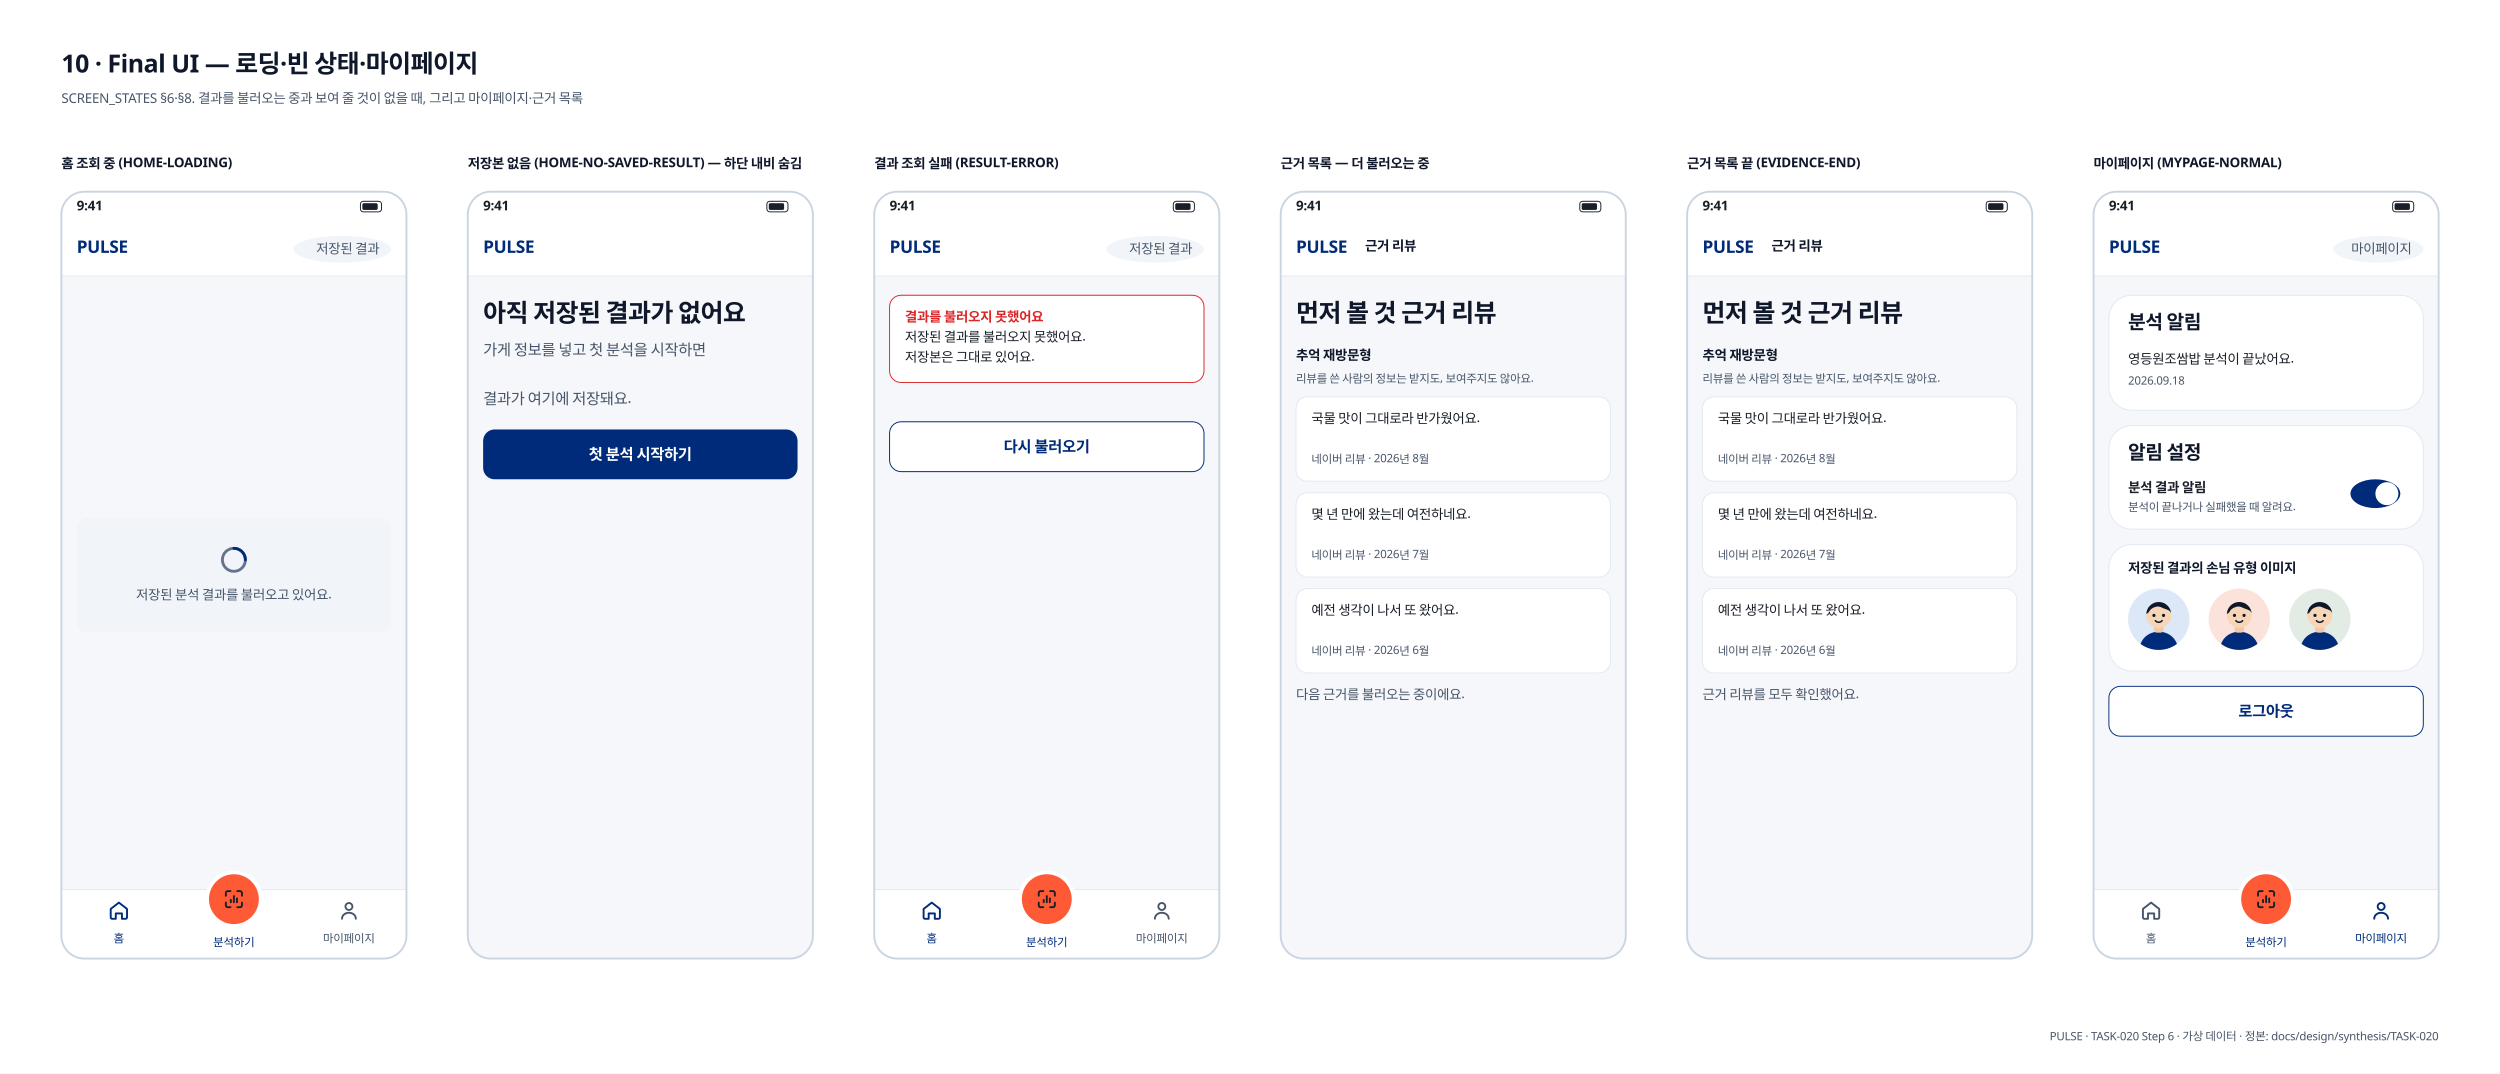
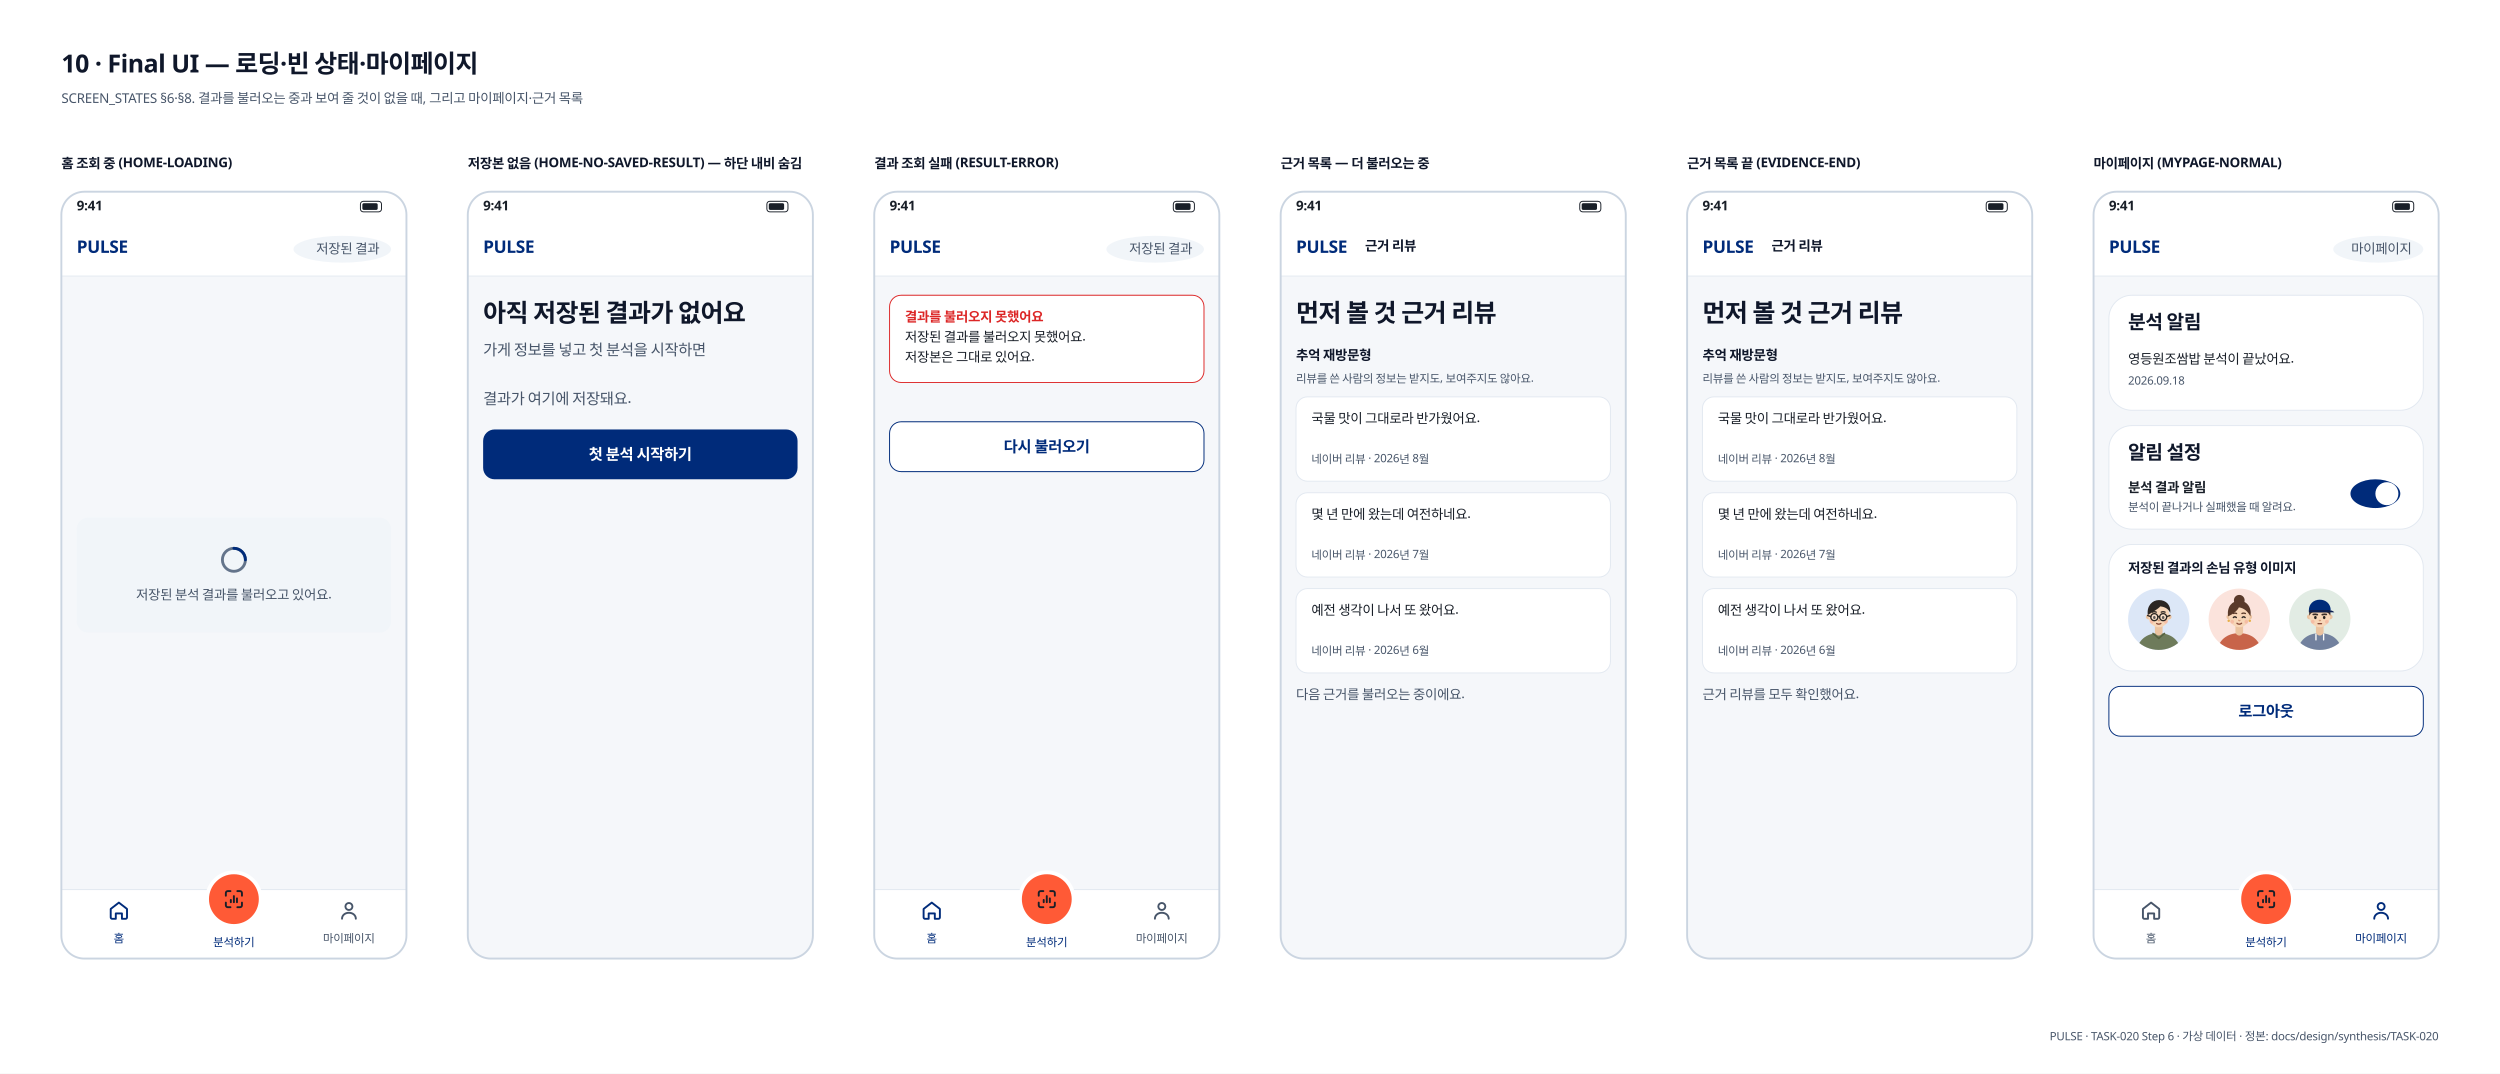
<svg xmlns="http://www.w3.org/2000/svg" width="2608" height="1120" viewBox="0 0 2608 1120">
  <rect x="0" y="0" width="2608" height="1120" rx="0" fill="#FFFFFF" />
  <text x="64" y="75.6" font-family="Pretendard" font-size="26" font-weight="600" letter-spacing="-0.52" fill="#0F172A" text-anchor="start">10 · Final UI — 로딩·빈 상태·마이페이지</text>
  <text x="64" y="107.4" font-family="Pretendard" font-size="14" font-weight="400" letter-spacing="-0.28" fill="#475569" text-anchor="start">SCREEN_STATES §6·§8. 결과를 불러오는 중과 보여 줄 것이 없을 때, 그리고 마이페이지·근거 목록</text>
  <g transform="translate(64 200)">
    <g id="Screen/Home-Loading">
      <text x="0" y="-24.6" font-family="Pretendard" font-size="14" font-weight="700" letter-spacing="-0.28" fill="#0F172A" text-anchor="start">홈 조회 중 (HOME-LOADING)</text>
      <clipPath id="clip-Home-Loading">
        <rect x="0" y="0" width="360" height="800" rx="24" fill="none" />
      </clipPath>
      <g clip-path="url(#clip-Home-Loading)">
        <rect x="0" y="0" width="360" height="800" rx="0" fill="#F5F7FA" />
        <rect x="0" y="0" width="360" height="32" rx="0" fill="#F5F7FA" />
        <g id="Header">
          <rect x="0" y="0" width="360" height="88" rx="0" fill="#FFFFFF" />
          <line x1="0" y1="88" x2="360" y2="88" stroke="#E2E8F0" stroke-width="1" />
          <text x="16" y="63.8" font-family="Pretendard" font-size="18" font-weight="700" letter-spacing="-0.36" fill="#002B7A" text-anchor="start">PULSE</text>
          <rect x="242.16" y="46" width="101.84" height="28" rx="9999" fill="#F1F5F9" />
          <text x="332" y="64.4" font-family="Pretendard" font-size="14" font-weight="400" letter-spacing="-0.28" fill="#475569" text-anchor="end">저장된 결과</text>
        </g>
        <g id="LoadingBlock">
          <rect x="16" y="340" width="328" height="120" rx="12" fill="#F1F5F9" />
          <circle cx="180" cy="384" r="12" fill="none" stroke="#64748B" stroke-width="3" />
          <path d="M 180 372 A 12 12 0 0 1 192 384" fill="none" stroke="#002B7A" stroke-width="3" stroke-linecap="round" />
          <text x="180" y="425.4" font-family="Pretendard" font-size="14" font-weight="400" letter-spacing="-0.28" fill="#475569" text-anchor="middle">저장된 분석 결과를 불러오고 있어요.</text>
        </g>
        <g id="BottomNavigation/home">
          <rect x="0" y="728" width="360" height="72" rx="0" fill="#FFFFFF" />
          <line x1="0" y1="728" x2="360" y2="728" stroke="#E2E8F0" stroke-width="1" />
          <text x="60" y="783.2" font-family="Pretendard" font-size="12" font-weight="400" letter-spacing="-0.24" fill="#002B7A" text-anchor="middle">홈</text>
          <g transform="translate(48 738)">
            <path d="M3.5 10.2 12 3.6l8.5 6.6V19a1.5 1.5 0 0 1-1.5 1.5h-3.8v-5.6H8.8v5.6H5A1.5 1.5 0 0 1 3.5 19v-8.8Z" fill="none" stroke="#002B7A" stroke-width="2" stroke-linecap="round" stroke-linejoin="round" />
          </g>
          <circle cx="180" cy="738" r="28" fill="#FF5A36" stroke="#FFFFFF" stroke-width="4" />
          <g transform="translate(168 726)">
            <path d="M3.6 8.4V5.6a2 2 0 0 1 2-2h2.8M15.6 3.6h2.8a2 2 0 0 1 2 2v2.8M20.4 15.6v2.8a2 2 0 0 1-2 2h-2.8M8.4 20.4H5.6a2 2 0 0 1-2-2v-2.8" fill="none" stroke="#191F28" stroke-width="2" stroke-linecap="round" stroke-linejoin="round" />
            <path d="M8.8 15.2v-2.4M12 15.2V8.8M15.2 15.2v-4" fill="none" stroke="#191F28" stroke-width="2" stroke-linecap="round" stroke-linejoin="round" />
          </g>
          <text x="180" y="787.2" font-family="Pretendard" font-size="12" font-weight="400" letter-spacing="-0.24" fill="#002B7A" text-anchor="middle">분석하기</text>
          <g transform="translate(288 738)">
            <path d="M12 11.3a3.65 3.65 0 1 0 0-7.3 3.65 3.65 0 0 0 0 7.3Z" fill="none" stroke="#475569" stroke-width="2" stroke-linecap="round" stroke-linejoin="round" />
            <path d="M4.8 20.4c0-3.6 3.2-6.2 7.2-6.2s7.2 2.6 7.2 6.2" fill="none" stroke="#475569" stroke-width="2" stroke-linecap="round" stroke-linejoin="round" />
          </g>
          <text x="300" y="783.2" font-family="Pretendard" font-size="12" font-weight="400" letter-spacing="-0.24" fill="#475569" text-anchor="middle">마이페이지</text>
        </g>
        <text x="16" y="19.4" font-family="Pretendard" font-size="14" font-weight="600" letter-spacing="-0.28" fill="#191F28" text-anchor="start">9:41</text>
        <rect x="312" y="10" width="22" height="11" rx="3" fill="none" stroke="#191F28" stroke-width="1" />
        <rect x="314" y="12" width="16" height="7" rx="1.5" fill="#191F28" />
      </g>
      <rect x="0" y="0" width="360" height="800" rx="24" fill="none" stroke="#CBD5E1" stroke-width="2" />
    </g>
  </g>
  <g transform="translate(488 200)">
    <g id="Screen/Home-NoSaved">
      <text x="0" y="-24.6" font-family="Pretendard" font-size="14" font-weight="700" letter-spacing="-0.28" fill="#0F172A" text-anchor="start">저장본 없음 (HOME-NO-SAVED-RESULT) — 하단 내비 숨김</text>
      <clipPath id="clip-Home-NoSaved">
        <rect x="0" y="0" width="360" height="800" rx="24" fill="none" />
      </clipPath>
      <g clip-path="url(#clip-Home-NoSaved)">
        <rect x="0" y="0" width="360" height="800" rx="0" fill="#F5F7FA" />
        <rect x="0" y="0" width="360" height="32" rx="0" fill="#F5F7FA" />
        <g id="Header 2">
          <rect x="0" y="0" width="360" height="88" rx="0" fill="#FFFFFF" />
          <line x1="0" y1="88" x2="360" y2="88" stroke="#E2E8F0" stroke-width="1" />
          <text x="16" y="63.8" font-family="Pretendard" font-size="18" font-weight="700" letter-spacing="-0.36" fill="#002B7A" text-anchor="start">PULSE</text>
        </g>
        <g id="PageTitle">
          <text x="16" y="135.6" font-family="Pretendard" font-size="26" font-weight="600" letter-spacing="-0.52" fill="#0F172A" text-anchor="start">아직 저장된 결과가 없어요</text>
          <text x="16" y="170.6" font-family="Pretendard" font-size="16" font-weight="400" letter-spacing="-0.32" fill="#475569" text-anchor="start">가게 정보를 넣고 첫 분석을 시작하면</text>
        </g>
        <text x="16" y="221.6" font-family="Pretendard" font-size="16" font-weight="400" letter-spacing="-0.32" fill="#475569" text-anchor="start">결과가 여기에 저장돼요.</text>
        <g id="Button/Primary/첫 분석 시작하기">
          <rect x="16" y="248" width="328" height="52" rx="12" fill="#002B7A" />
          <text x="180" y="279.6" font-family="Pretendard" font-size="16" font-weight="600" letter-spacing="-0.32" fill="#FFFFFF" text-anchor="middle">첫 분석 시작하기</text>
        </g>
        <text x="16" y="19.4" font-family="Pretendard" font-size="14" font-weight="600" letter-spacing="-0.28" fill="#191F28" text-anchor="start">9:41</text>
        <rect x="312" y="10" width="22" height="11" rx="3" fill="none" stroke="#191F28" stroke-width="1" />
        <rect x="314" y="12" width="16" height="7" rx="1.5" fill="#191F28" />
      </g>
      <rect x="0" y="0" width="360" height="800" rx="24" fill="none" stroke="#CBD5E1" stroke-width="2" />
    </g>
  </g>
  <g transform="translate(912 200)">
    <g id="Screen/Result-Error">
      <text x="0" y="-24.6" font-family="Pretendard" font-size="14" font-weight="700" letter-spacing="-0.28" fill="#0F172A" text-anchor="start">결과 조회 실패 (RESULT-ERROR)</text>
      <clipPath id="clip-Result-Error">
        <rect x="0" y="0" width="360" height="800" rx="24" fill="none" />
      </clipPath>
      <g clip-path="url(#clip-Result-Error)">
        <rect x="0" y="0" width="360" height="800" rx="0" fill="#F5F7FA" />
        <rect x="0" y="0" width="360" height="32" rx="0" fill="#F5F7FA" />
        <g id="Header 3">
          <rect x="0" y="0" width="360" height="88" rx="0" fill="#FFFFFF" />
          <line x1="0" y1="88" x2="360" y2="88" stroke="#E2E8F0" stroke-width="1" />
          <text x="16" y="63.8" font-family="Pretendard" font-size="18" font-weight="700" letter-spacing="-0.36" fill="#002B7A" text-anchor="start">PULSE</text>
          <rect x="242.16" y="46" width="101.84" height="28" rx="9999" fill="#F1F5F9" />
          <text x="332" y="64.4" font-family="Pretendard" font-size="14" font-weight="400" letter-spacing="-0.28" fill="#475569" text-anchor="end">저장된 결과</text>
        </g>
        <g id="Notice/error">
          <rect x="16" y="108" width="328" height="91" rx="12" fill="#FFFFFF" stroke="#DC2626" stroke-width="1" />
          <text x="32" y="135.4" font-family="Pretendard" font-size="14" font-weight="600" letter-spacing="-0.28" fill="#DC2626" text-anchor="start">결과를 불러오지 못했어요</text>
          <text x="32" y="156.4" font-family="Pretendard" font-size="14" font-weight="400" letter-spacing="-0.28" fill="#191F28" text-anchor="start">저장된 결과를 불러오지 못했어요.</text>
          <text x="32" y="177.4" font-family="Pretendard" font-size="14" font-weight="400" letter-spacing="-0.28" fill="#191F28" text-anchor="start">저장본은 그대로 있어요.</text>
        </g>
        <g id="Button/Outline/다시 불러오기">
          <rect x="16" y="240" width="328" height="52" rx="12" fill="#FFFFFF" stroke="#002B7A" stroke-width="1" />
          <text x="180" y="271.6" font-family="Pretendard" font-size="16" font-weight="600" letter-spacing="-0.32" fill="#002B7A" text-anchor="middle">다시 불러오기</text>
        </g>
        <g id="BottomNavigation/home 2">
          <rect x="0" y="728" width="360" height="72" rx="0" fill="#FFFFFF" />
          <line x1="0" y1="728" x2="360" y2="728" stroke="#E2E8F0" stroke-width="1" />
          <text x="60" y="783.2" font-family="Pretendard" font-size="12" font-weight="400" letter-spacing="-0.24" fill="#002B7A" text-anchor="middle">홈</text>
          <g transform="translate(48 738)">
            <path d="M3.5 10.2 12 3.6l8.5 6.6V19a1.5 1.5 0 0 1-1.5 1.5h-3.8v-5.6H8.8v5.6H5A1.5 1.5 0 0 1 3.5 19v-8.8Z" fill="none" stroke="#002B7A" stroke-width="2" stroke-linecap="round" stroke-linejoin="round" />
          </g>
          <circle cx="180" cy="738" r="28" fill="#FF5A36" stroke="#FFFFFF" stroke-width="4" />
          <g transform="translate(168 726)">
            <path d="M3.6 8.4V5.6a2 2 0 0 1 2-2h2.8M15.6 3.6h2.8a2 2 0 0 1 2 2v2.8M20.4 15.6v2.8a2 2 0 0 1-2 2h-2.8M8.4 20.4H5.6a2 2 0 0 1-2-2v-2.8" fill="none" stroke="#191F28" stroke-width="2" stroke-linecap="round" stroke-linejoin="round" />
            <path d="M8.8 15.2v-2.4M12 15.2V8.8M15.2 15.2v-4" fill="none" stroke="#191F28" stroke-width="2" stroke-linecap="round" stroke-linejoin="round" />
          </g>
          <text x="180" y="787.2" font-family="Pretendard" font-size="12" font-weight="400" letter-spacing="-0.24" fill="#002B7A" text-anchor="middle">분석하기</text>
          <g transform="translate(288 738)">
            <path d="M12 11.3a3.65 3.65 0 1 0 0-7.3 3.65 3.65 0 0 0 0 7.3Z" fill="none" stroke="#475569" stroke-width="2" stroke-linecap="round" stroke-linejoin="round" />
            <path d="M4.8 20.4c0-3.6 3.2-6.2 7.2-6.2s7.2 2.6 7.2 6.2" fill="none" stroke="#475569" stroke-width="2" stroke-linecap="round" stroke-linejoin="round" />
          </g>
          <text x="300" y="783.2" font-family="Pretendard" font-size="12" font-weight="400" letter-spacing="-0.24" fill="#475569" text-anchor="middle">마이페이지</text>
        </g>
        <text x="16" y="19.4" font-family="Pretendard" font-size="14" font-weight="600" letter-spacing="-0.28" fill="#191F28" text-anchor="start">9:41</text>
        <rect x="312" y="10" width="22" height="11" rx="3" fill="none" stroke="#191F28" stroke-width="1" />
        <rect x="314" y="12" width="16" height="7" rx="1.5" fill="#191F28" />
      </g>
      <rect x="0" y="0" width="360" height="800" rx="24" fill="none" stroke="#CBD5E1" stroke-width="2" />
    </g>
  </g>
  <g transform="translate(1336 200)">
    <g id="Screen/Evidence-LoadingMore">
      <text x="0" y="-24.6" font-family="Pretendard" font-size="14" font-weight="700" letter-spacing="-0.28" fill="#0F172A" text-anchor="start">근거 목록 — 더 불러오는 중</text>
      <clipPath id="clip-Evidence-LoadingMore">
        <rect x="0" y="0" width="360" height="800" rx="24" fill="none" />
      </clipPath>
      <g clip-path="url(#clip-Evidence-LoadingMore)">
        <rect x="0" y="0" width="360" height="800" rx="0" fill="#F5F7FA" />
        <rect x="0" y="0" width="360" height="32" rx="0" fill="#F5F7FA" />
        <g id="Header 4">
          <rect x="0" y="0" width="360" height="88" rx="0" fill="#FFFFFF" />
          <line x1="0" y1="88" x2="360" y2="88" stroke="#E2E8F0" stroke-width="1" />
          <text x="16" y="63.8" font-family="Pretendard" font-size="18" font-weight="700" letter-spacing="-0.36" fill="#002B7A" text-anchor="start">PULSE</text>
          <text x="88" y="61.4" font-family="Pretendard" font-size="14" font-weight="600" letter-spacing="-0.28" fill="#0F172A" text-anchor="start">근거 리뷰</text>
        </g>
        <g id="PageTitle 2">
          <text x="16" y="135.6" font-family="Pretendard" font-size="26" font-weight="600" letter-spacing="-0.52" fill="#0F172A" text-anchor="start">먼저 볼 것 근거 리뷰</text>
        </g>
        <text x="16" y="175.4" font-family="Pretendard" font-size="14" font-weight="600" letter-spacing="-0.28" fill="#0F172A" text-anchor="start">추억 재방문형</text>
        <text x="16" y="199.2" font-family="Pretendard" font-size="12" font-weight="400" letter-spacing="-0.24" fill="#475569" text-anchor="start">리뷰를 쓴 사람의 정보는 받지도, 보여주지도 않아요.</text>
        <g id="EvidenceRow">
          <rect x="16" y="214" width="328" height="88" rx="12" fill="#FFFFFF" stroke="#E2E8F0" stroke-width="1" />
          <text x="32" y="241.4" font-family="Pretendard" font-size="14" font-weight="400" letter-spacing="-0.28" fill="#191F28" text-anchor="start">국물 맛이 그대로라 반가웠어요.</text>
          <text x="32" y="283.2" font-family="Pretendard" font-size="12" font-weight="400" letter-spacing="-0.24" fill="#475569" text-anchor="start">네이버 리뷰 · 2026년 8월</text>
        </g>
        <g id="EvidenceRow 2">
          <rect x="16" y="314" width="328" height="88" rx="12" fill="#FFFFFF" stroke="#E2E8F0" stroke-width="1" />
          <text x="32" y="341.4" font-family="Pretendard" font-size="14" font-weight="400" letter-spacing="-0.28" fill="#191F28" text-anchor="start">몇 년 만에 왔는데 여전하네요.</text>
          <text x="32" y="383.2" font-family="Pretendard" font-size="12" font-weight="400" letter-spacing="-0.24" fill="#475569" text-anchor="start">네이버 리뷰 · 2026년 7월</text>
        </g>
        <g id="EvidenceRow 3">
          <rect x="16" y="414" width="328" height="88" rx="12" fill="#FFFFFF" stroke="#E2E8F0" stroke-width="1" />
          <text x="32" y="441.4" font-family="Pretendard" font-size="14" font-weight="400" letter-spacing="-0.28" fill="#191F28" text-anchor="start">예전 생각이 나서 또 왔어요.</text>
          <text x="32" y="483.2" font-family="Pretendard" font-size="12" font-weight="400" letter-spacing="-0.24" fill="#475569" text-anchor="start">네이버 리뷰 · 2026년 6월</text>
        </g>
        <text x="16" y="529.4" font-family="Pretendard" font-size="14" font-weight="400" letter-spacing="-0.28" fill="#475569" text-anchor="start">다음 근거를 불러오는 중이에요.</text>
        <text x="16" y="19.4" font-family="Pretendard" font-size="14" font-weight="600" letter-spacing="-0.28" fill="#191F28" text-anchor="start">9:41</text>
        <rect x="312" y="10" width="22" height="11" rx="3" fill="none" stroke="#191F28" stroke-width="1" />
        <rect x="314" y="12" width="16" height="7" rx="1.5" fill="#191F28" />
      </g>
      <rect x="0" y="0" width="360" height="800" rx="24" fill="none" stroke="#CBD5E1" stroke-width="2" />
    </g>
  </g>
  <g transform="translate(1760 200)">
    <g id="Screen/Evidence-End">
      <text x="0" y="-24.6" font-family="Pretendard" font-size="14" font-weight="700" letter-spacing="-0.28" fill="#0F172A" text-anchor="start">근거 목록 끝 (EVIDENCE-END)</text>
      <clipPath id="clip-Evidence-End">
        <rect x="0" y="0" width="360" height="800" rx="24" fill="none" />
      </clipPath>
      <g clip-path="url(#clip-Evidence-End)">
        <rect x="0" y="0" width="360" height="800" rx="0" fill="#F5F7FA" />
        <rect x="0" y="0" width="360" height="32" rx="0" fill="#F5F7FA" />
        <g id="Header 5">
          <rect x="0" y="0" width="360" height="88" rx="0" fill="#FFFFFF" />
          <line x1="0" y1="88" x2="360" y2="88" stroke="#E2E8F0" stroke-width="1" />
          <text x="16" y="63.8" font-family="Pretendard" font-size="18" font-weight="700" letter-spacing="-0.36" fill="#002B7A" text-anchor="start">PULSE</text>
          <text x="88" y="61.4" font-family="Pretendard" font-size="14" font-weight="600" letter-spacing="-0.28" fill="#0F172A" text-anchor="start">근거 리뷰</text>
        </g>
        <g id="PageTitle 3">
          <text x="16" y="135.6" font-family="Pretendard" font-size="26" font-weight="600" letter-spacing="-0.52" fill="#0F172A" text-anchor="start">먼저 볼 것 근거 리뷰</text>
        </g>
        <text x="16" y="175.4" font-family="Pretendard" font-size="14" font-weight="600" letter-spacing="-0.28" fill="#0F172A" text-anchor="start">추억 재방문형</text>
        <text x="16" y="199.2" font-family="Pretendard" font-size="12" font-weight="400" letter-spacing="-0.24" fill="#475569" text-anchor="start">리뷰를 쓴 사람의 정보는 받지도, 보여주지도 않아요.</text>
        <g id="EvidenceRow 4">
          <rect x="16" y="214" width="328" height="88" rx="12" fill="#FFFFFF" stroke="#E2E8F0" stroke-width="1" />
          <text x="32" y="241.4" font-family="Pretendard" font-size="14" font-weight="400" letter-spacing="-0.28" fill="#191F28" text-anchor="start">국물 맛이 그대로라 반가웠어요.</text>
          <text x="32" y="283.2" font-family="Pretendard" font-size="12" font-weight="400" letter-spacing="-0.24" fill="#475569" text-anchor="start">네이버 리뷰 · 2026년 8월</text>
        </g>
        <g id="EvidenceRow 5">
          <rect x="16" y="314" width="328" height="88" rx="12" fill="#FFFFFF" stroke="#E2E8F0" stroke-width="1" />
          <text x="32" y="341.4" font-family="Pretendard" font-size="14" font-weight="400" letter-spacing="-0.28" fill="#191F28" text-anchor="start">몇 년 만에 왔는데 여전하네요.</text>
          <text x="32" y="383.2" font-family="Pretendard" font-size="12" font-weight="400" letter-spacing="-0.24" fill="#475569" text-anchor="start">네이버 리뷰 · 2026년 7월</text>
        </g>
        <g id="EvidenceRow 6">
          <rect x="16" y="414" width="328" height="88" rx="12" fill="#FFFFFF" stroke="#E2E8F0" stroke-width="1" />
          <text x="32" y="441.4" font-family="Pretendard" font-size="14" font-weight="400" letter-spacing="-0.28" fill="#191F28" text-anchor="start">예전 생각이 나서 또 왔어요.</text>
          <text x="32" y="483.2" font-family="Pretendard" font-size="12" font-weight="400" letter-spacing="-0.24" fill="#475569" text-anchor="start">네이버 리뷰 · 2026년 6월</text>
        </g>
        <text x="16" y="529.4" font-family="Pretendard" font-size="14" font-weight="400" letter-spacing="-0.28" fill="#475569" text-anchor="start">근거 리뷰를 모두 확인했어요.</text>
        <text x="16" y="19.4" font-family="Pretendard" font-size="14" font-weight="600" letter-spacing="-0.28" fill="#191F28" text-anchor="start">9:41</text>
        <rect x="312" y="10" width="22" height="11" rx="3" fill="none" stroke="#191F28" stroke-width="1" />
        <rect x="314" y="12" width="16" height="7" rx="1.5" fill="#191F28" />
      </g>
      <rect x="0" y="0" width="360" height="800" rx="24" fill="none" stroke="#CBD5E1" stroke-width="2" />
    </g>
  </g>
  <g transform="translate(2184 200)">
    <g id="Screen/MyPage">
      <text x="0" y="-24.6" font-family="Pretendard" font-size="14" font-weight="700" letter-spacing="-0.28" fill="#0F172A" text-anchor="start">마이페이지 (MYPAGE-NORMAL)</text>
      <clipPath id="clip-MyPage">
        <rect x="0" y="0" width="360" height="800" rx="24" fill="none" />
      </clipPath>
      <g clip-path="url(#clip-MyPage)">
        <rect x="0" y="0" width="360" height="800" rx="0" fill="#F5F7FA" />
        <rect x="0" y="0" width="360" height="32" rx="0" fill="#F5F7FA" />
        <g id="Header 6">
          <rect x="0" y="0" width="360" height="88" rx="0" fill="#FFFFFF" />
          <line x1="0" y1="88" x2="360" y2="88" stroke="#E2E8F0" stroke-width="1" />
          <text x="16" y="63.8" font-family="Pretendard" font-size="18" font-weight="700" letter-spacing="-0.36" fill="#002B7A" text-anchor="start">PULSE</text>
          <rect x="250" y="46" width="94" height="28" rx="9999" fill="#F1F5F9" />
          <text x="332" y="64.4" font-family="Pretendard" font-size="14" font-weight="400" letter-spacing="-0.28" fill="#475569" text-anchor="end">마이페이지</text>
        </g>
        <rect x="16" y="108" width="328" height="120" rx="24" fill="#FFFFFF" stroke="#E2E8F0" stroke-width="1" />
        <text x="36" y="143.0" font-family="Pretendard" font-size="20" font-weight="600" letter-spacing="-0.4" fill="#0F172A" text-anchor="start">분석 알림</text>
        <text x="36" y="179.4" font-family="Pretendard" font-size="14" font-weight="400" letter-spacing="-0.28" fill="#191F28" text-anchor="start">영등원조쌈밥 분석이 끝났어요.</text>
        <text x="36" y="201.2" font-family="Pretendard" font-size="12" font-weight="400" letter-spacing="-0.24" fill="#475569" text-anchor="start">2026.09.18</text>
        <rect x="16" y="244" width="328" height="108" rx="24" fill="#FFFFFF" stroke="#E2E8F0" stroke-width="1" />
        <text x="36" y="279.0" font-family="Pretendard" font-size="20" font-weight="600" letter-spacing="-0.4" fill="#0F172A" text-anchor="start">알림 설정</text>
        <text x="36" y="313.4" font-family="Pretendard" font-size="14" font-weight="600" letter-spacing="-0.28" fill="#191F28" text-anchor="start">분석 결과 알림</text>
        <text x="36" y="333.2" font-family="Pretendard" font-size="12" font-weight="400" letter-spacing="-0.24" fill="#475569" text-anchor="start">분석이 끝나거나 실패했을 때 알려요.</text>
        <rect x="268" y="300" width="52" height="30" rx="9999" fill="#002B7A" />
        <circle cx="306" cy="315" r="12" fill="#FFFFFF" />
        <rect x="16" y="368" width="328" height="132" rx="24" fill="#FFFFFF" stroke="#E2E8F0" stroke-width="1" />
        <text x="36" y="397.4" font-family="Pretendard" font-size="14" font-weight="600" letter-spacing="-0.28" fill="#0F172A" text-anchor="start">저장된 결과의 손님 유형 이미지</text>
        <g transform="translate(36 414) scale(1)">
          <clipPath id="guest-clip-18">
            <circle cx="32" cy="32" r="32" />
          </clipPath>
          <g clip-path="url(#guest-clip-18)">
            <circle cx="32" cy="32" r="32" fill="#DCE7F7" />
-             <path d="M12 64c0-11 9-19 20-19s20 8 20 19H12Z" fill="#002B7A" />
-             <rect x="27" y="38" width="10" height="8" rx="3" fill="#F2C9A8" />
-             <circle cx="32" cy="28" r="13" fill="#F7D6B8" />
-             <path d="M19 27a13 13 0 0 1 26 0c0-4-4-5-7-6-3-1-5-3-9-2s-6 3-7 5-3 2-3 3Z" fill="#0F172A" />
-             <circle cx="27" cy="28" r="1.7" fill="#0F172A" />
-             <circle cx="37" cy="28" r="1.7" fill="#0F172A" />
-             <path d="M28.5 33.5a4.5 4.5 0 0 0 7 0" fill="none" stroke="#0F172A" stroke-width="1.6" stroke-linecap="round" />
+             <path d="M9 66c1-12 10-19.5 23-19.5S54 54 55 66Z" fill="#6E7B5B" />
+             <path d="M26 46.8l6 5.2 6-5.2" fill="none" stroke="#56613F" stroke-width="1.6" stroke-linecap="round" stroke-linejoin="round" />
+             <path d="M28 36h8v9a4 4 0 0 1-8 0Z" fill="#EBC3A0" />
+             <circle cx="21.2" cy="29.5" r="2.6" fill="#EBC3A0" />
+             <circle cx="42.8" cy="29.5" r="2.6" fill="#EBC3A0" />
+             <ellipse cx="32" cy="28" rx="11" ry="12.4" fill="#F7D6B8" />
+             <path d="M20.6 27.6c-1.4-9.4 4.6-15.6 11.6-15.6 7.8 0 12.6 5.4 11.8 13.4-1.6-3.8-5.2-6.4-10.4-6.8-2.6 3-7.6 5.6-13 9Z" fill="#2B2622" />
+             <path d="M25.4 24.6q2-.9 4 0M34.6 24.6q2-.9 4 0" fill="none" stroke="#2B2622" stroke-width="1.4" stroke-linecap="round" stroke-linejoin="round" />
+             <ellipse cx="27.4" cy="30.2" rx="1.35" ry="1.7" fill="#2B2622" />
+             <ellipse cx="36.6" cy="30.2" rx="1.35" ry="1.7" fill="#2B2622" />
+             <path d="M31.4 33q.6 1.1 1.4.2" fill="none" stroke="#D39A76" stroke-width="1.2" stroke-linecap="round" stroke-linejoin="round" />
+             <circle cx="24.6" cy="34.6" r="2" fill="#F2A08C" opacity="0.45" />
+             <circle cx="39.4" cy="34.6" r="2" fill="#F2A08C" opacity="0.45" />
+             <path d="M29.8 36.4q2.2 1.5 4.4 0" fill="none" stroke="#8A4B3A" stroke-width="1.4" stroke-linecap="round" stroke-linejoin="round" />
+             <circle cx="27.4" cy="29.8" r="3.7" fill="#FFFFFF" fill-opacity="0.25" stroke="#2B2622" stroke-width="1.4" stroke-linecap="round" stroke-linejoin="round" />
+             <circle cx="36.6" cy="29.8" r="3.7" fill="#FFFFFF" fill-opacity="0.25" stroke="#2B2622" stroke-width="1.4" stroke-linecap="round" stroke-linejoin="round" />
+             <path d="M31.1 29.5q.9-.7 1.8 0" fill="none" stroke="#2B2622" stroke-width="1.4" stroke-linecap="round" stroke-linejoin="round" />
+             <path d="M23.7 29.3 20.4 28.1M40.3 29.3l3.3-1.2" fill="none" stroke="#2B2622" stroke-width="1.4" stroke-linecap="round" stroke-linejoin="round" />
          </g>
        </g>
        <g transform="translate(120 414) scale(1)">
          <clipPath id="guest-clip-19">
            <circle cx="32" cy="32" r="32" />
          </clipPath>
          <g clip-path="url(#guest-clip-19)">
            <circle cx="32" cy="32" r="32" fill="#FBE3DC" />
-             <path d="M12 64c0-11 9-19 20-19s20 8 20 19H12Z" fill="#002B7A" />
-             <rect x="27" y="38" width="10" height="8" rx="3" fill="#F2C9A8" />
-             <circle cx="32" cy="28" r="13" fill="#F7D6B8" />
-             <path d="M19 27a13 13 0 0 1 26 0c0-4-4-5-7-6-3-1-5-3-9-2s-6 3-7 5-3 2-3 3Z" fill="#0F172A" />
-             <circle cx="27" cy="28" r="1.7" fill="#0F172A" />
-             <circle cx="37" cy="28" r="1.7" fill="#0F172A" />
-             <path d="M28.5 33.5a4.5 4.5 0 0 0 7 0" fill="none" stroke="#0F172A" stroke-width="1.6" stroke-linecap="round" />
+             <path d="M9 66c1-12 10-19.5 23-19.5S54 54 55 66Z" fill="#C8644A" />
+             <circle cx="32" cy="12.2" r="5.6" fill="#5A3A2A" />
+             <path d="M28 36h8v9a4 4 0 0 1-8 0Z" fill="#EBC3A0" />
+             <circle cx="21.2" cy="29.5" r="2.6" fill="#EBC3A0" />
+             <circle cx="42.8" cy="29.5" r="2.6" fill="#EBC3A0" />
+             <ellipse cx="32" cy="28" rx="11" ry="12.4" fill="#F7D6B8" />
+             <path d="M20.4 29c-1.8-10.2 4.6-16.4 11.6-16.4s13.4 6.2 11.6 16.4c-2.6-5-6.4-8.6-12-9.4-1.6 3.6-6.4 7.2-11.2 9.4Z" fill="#5A3A2A" />
+             <path d="M25.6 26q1.8-.8 3.6 0M34.8 26q1.8-.8 3.6 0" fill="none" stroke="#5A3A2A" stroke-width="1.4" stroke-linecap="round" stroke-linejoin="round" />
+             <path d="M25.9 30.2q1.5-1.5 3 0M35.1 30.2q1.5-1.5 3 0" fill="none" stroke="#2B2622" stroke-width="1.5" stroke-linecap="round" stroke-linejoin="round" />
+             <path d="M31.4 33q.6 1.1 1.4.2" fill="none" stroke="#D39A76" stroke-width="1.2" stroke-linecap="round" stroke-linejoin="round" />
+             <circle cx="24.6" cy="34.6" r="2" fill="#F2A08C" opacity="0.45" />
+             <circle cx="39.4" cy="34.6" r="2" fill="#F2A08C" opacity="0.45" />
+             <path d="M29.6 36.2q2.4 2 4.8 0" fill="none" stroke="#8A4B3A" stroke-width="1.4" stroke-linecap="round" stroke-linejoin="round" />
+             <circle cx="21" cy="33.6" r="1.3" fill="#E8B04A" />
+             <circle cx="43" cy="33.6" r="1.3" fill="#E8B04A" />
          </g>
        </g>
        <g transform="translate(204 414) scale(1)">
          <clipPath id="guest-clip-20">
            <circle cx="32" cy="32" r="32" />
          </clipPath>
          <g clip-path="url(#guest-clip-20)">
            <circle cx="32" cy="32" r="32" fill="#E2ECE4" />
-             <path d="M12 64c0-11 9-19 20-19s20 8 20 19H12Z" fill="#002B7A" />
-             <rect x="27" y="38" width="10" height="8" rx="3" fill="#F2C9A8" />
-             <circle cx="32" cy="28" r="13" fill="#F7D6B8" />
-             <path d="M19 27a13 13 0 0 1 26 0c0-4-4-5-7-6-3-1-5-3-9-2s-6 3-7 5-3 2-3 3Z" fill="#0F172A" />
-             <circle cx="27" cy="28" r="1.7" fill="#0F172A" />
-             <circle cx="37" cy="28" r="1.7" fill="#0F172A" />
-             <path d="M28.5 33.5a4.5 4.5 0 0 0 7 0" fill="none" stroke="#0F172A" stroke-width="1.6" stroke-linecap="round" />
+             <path d="M9 66c1-12 10-19.5 23-19.5S54 54 55 66Z" fill="#72819E" />
+             <path d="M28 47.5v6M36 47.5v6" fill="none" stroke="#FFFFFF" stroke-width="1.4" stroke-linecap="round" stroke-linejoin="round" />
+             <path d="M28 36h8v9a4 4 0 0 1-8 0Z" fill="#EBC3A0" />
+             <circle cx="21.2" cy="29.5" r="2.6" fill="#EBC3A0" />
+             <circle cx="42.8" cy="29.5" r="2.6" fill="#EBC3A0" />
+             <ellipse cx="32" cy="28" rx="11" ry="12.4" fill="#F7D6B8" />
+             <path d="M21.2 28.4c-.6-2.6-.4-4.6.6-6.2h20.4c1 1.6 1.2 3.6.6 6.2-.8-2-2-3.2-3.6-3.6H24.8c-1.6.4-2.8 1.6-3.6 3.6Z" fill="#3B2F2A" />
+             <path d="M20.6 22.6c0-6.6 5-11 11.4-11s11.4 4.4 11.4 11Z" fill="#002B7A" />
+             <path d="M20.6 22.4h19.8c3 0 5.6.8 6.8 2.4H20.6Z" fill="#0B1E4F" />
+             <path d="M25.2 27q2.1-.5 4.2.2M34.6 27.2q2.1-.7 4.2-.2" fill="none" stroke="#3B2F2A" stroke-width="1.8" stroke-linecap="round" stroke-linejoin="round" />
+             <ellipse cx="27.4" cy="30.2" rx="1.35" ry="1.7" fill="#2B2622" />
+             <ellipse cx="36.6" cy="30.2" rx="1.35" ry="1.7" fill="#2B2622" />
+             <path d="M31.4 33q.6 1.1 1.4.2" fill="none" stroke="#D39A76" stroke-width="1.2" stroke-linecap="round" stroke-linejoin="round" />
+             <circle cx="24.6" cy="34.6" r="2" fill="#F2A08C" opacity="0.45" />
+             <circle cx="39.4" cy="34.6" r="2" fill="#F2A08C" opacity="0.45" />
+             <path d="M30.2 36.6h3.6" fill="none" stroke="#8A4B3A" stroke-width="1.4" stroke-linecap="round" stroke-linejoin="round" />
          </g>
        </g>
        <g id="Button/Outline/로그아웃">
          <rect x="16" y="516" width="328" height="52" rx="12" fill="#FFFFFF" stroke="#002B7A" stroke-width="1" />
          <text x="180" y="547.6" font-family="Pretendard" font-size="16" font-weight="600" letter-spacing="-0.32" fill="#002B7A" text-anchor="middle">로그아웃</text>
        </g>
        <g id="BottomNavigation/mypage">
          <rect x="0" y="728" width="360" height="72" rx="0" fill="#FFFFFF" />
          <line x1="0" y1="728" x2="360" y2="728" stroke="#E2E8F0" stroke-width="1" />
          <text x="60" y="783.2" font-family="Pretendard" font-size="12" font-weight="400" letter-spacing="-0.24" fill="#475569" text-anchor="middle">홈</text>
          <g transform="translate(48 738)">
            <path d="M3.5 10.2 12 3.6l8.5 6.6V19a1.5 1.5 0 0 1-1.5 1.5h-3.8v-5.6H8.8v5.6H5A1.5 1.5 0 0 1 3.5 19v-8.8Z" fill="none" stroke="#475569" stroke-width="2" stroke-linecap="round" stroke-linejoin="round" />
          </g>
          <circle cx="180" cy="738" r="28" fill="#FF5A36" stroke="#FFFFFF" stroke-width="4" />
          <g transform="translate(168 726)">
            <path d="M3.6 8.4V5.6a2 2 0 0 1 2-2h2.8M15.6 3.6h2.8a2 2 0 0 1 2 2v2.8M20.4 15.6v2.8a2 2 0 0 1-2 2h-2.8M8.4 20.4H5.6a2 2 0 0 1-2-2v-2.8" fill="none" stroke="#191F28" stroke-width="2" stroke-linecap="round" stroke-linejoin="round" />
            <path d="M8.8 15.2v-2.4M12 15.2V8.8M15.2 15.2v-4" fill="none" stroke="#191F28" stroke-width="2" stroke-linecap="round" stroke-linejoin="round" />
          </g>
          <text x="180" y="787.2" font-family="Pretendard" font-size="12" font-weight="400" letter-spacing="-0.24" fill="#002B7A" text-anchor="middle">분석하기</text>
          <g transform="translate(288 738)">
            <path d="M12 11.3a3.65 3.65 0 1 0 0-7.3 3.65 3.65 0 0 0 0 7.3Z" fill="none" stroke="#002B7A" stroke-width="2" stroke-linecap="round" stroke-linejoin="round" />
            <path d="M4.8 20.4c0-3.6 3.2-6.2 7.2-6.2s7.2 2.6 7.2 6.2" fill="none" stroke="#002B7A" stroke-width="2" stroke-linecap="round" stroke-linejoin="round" />
          </g>
          <text x="300" y="783.2" font-family="Pretendard" font-size="12" font-weight="400" letter-spacing="-0.24" fill="#002B7A" text-anchor="middle">마이페이지</text>
        </g>
        <text x="16" y="19.4" font-family="Pretendard" font-size="14" font-weight="600" letter-spacing="-0.28" fill="#191F28" text-anchor="start">9:41</text>
        <rect x="312" y="10" width="22" height="11" rx="3" fill="none" stroke="#191F28" stroke-width="1" />
        <rect x="314" y="12" width="16" height="7" rx="1.5" fill="#191F28" />
      </g>
      <rect x="0" y="0" width="360" height="800" rx="24" fill="none" stroke="#CBD5E1" stroke-width="2" />
    </g>
  </g>
  <text x="2544" y="1085.2" font-family="Pretendard" font-size="12" font-weight="400" letter-spacing="-0.24" fill="#475569" text-anchor="end">PULSE · TASK-020 Step 6 · 가상 데이터 · 정본: docs/design/synthesis/TASK-020</text>
</svg>
